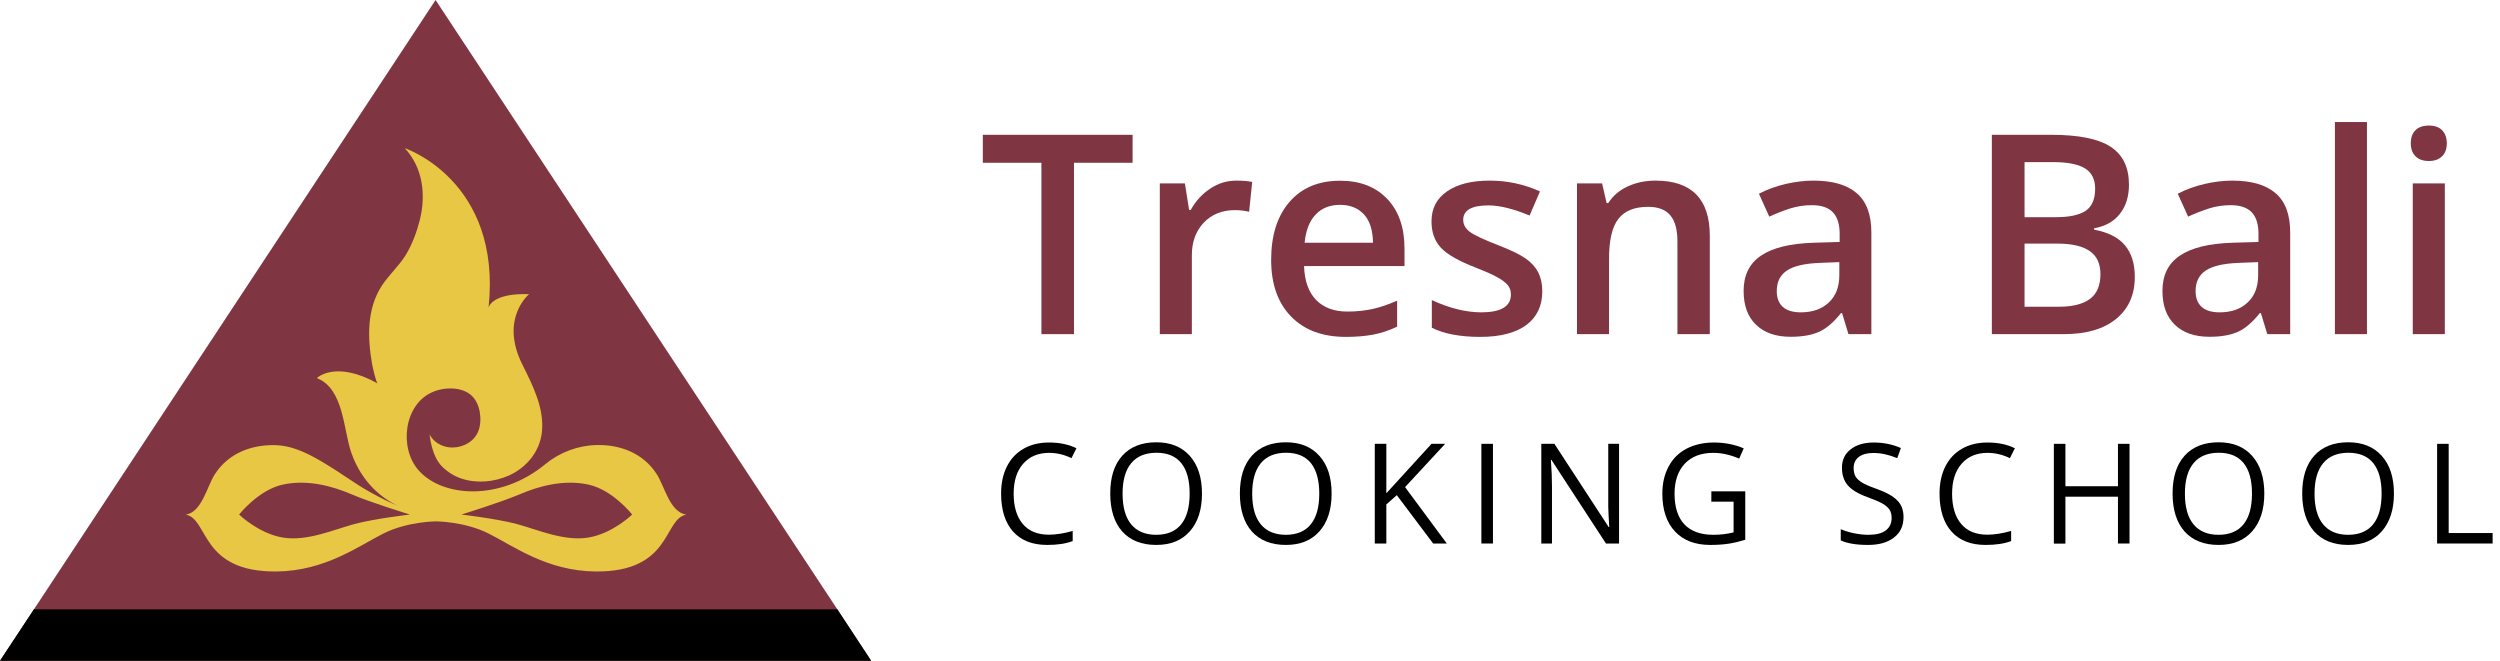
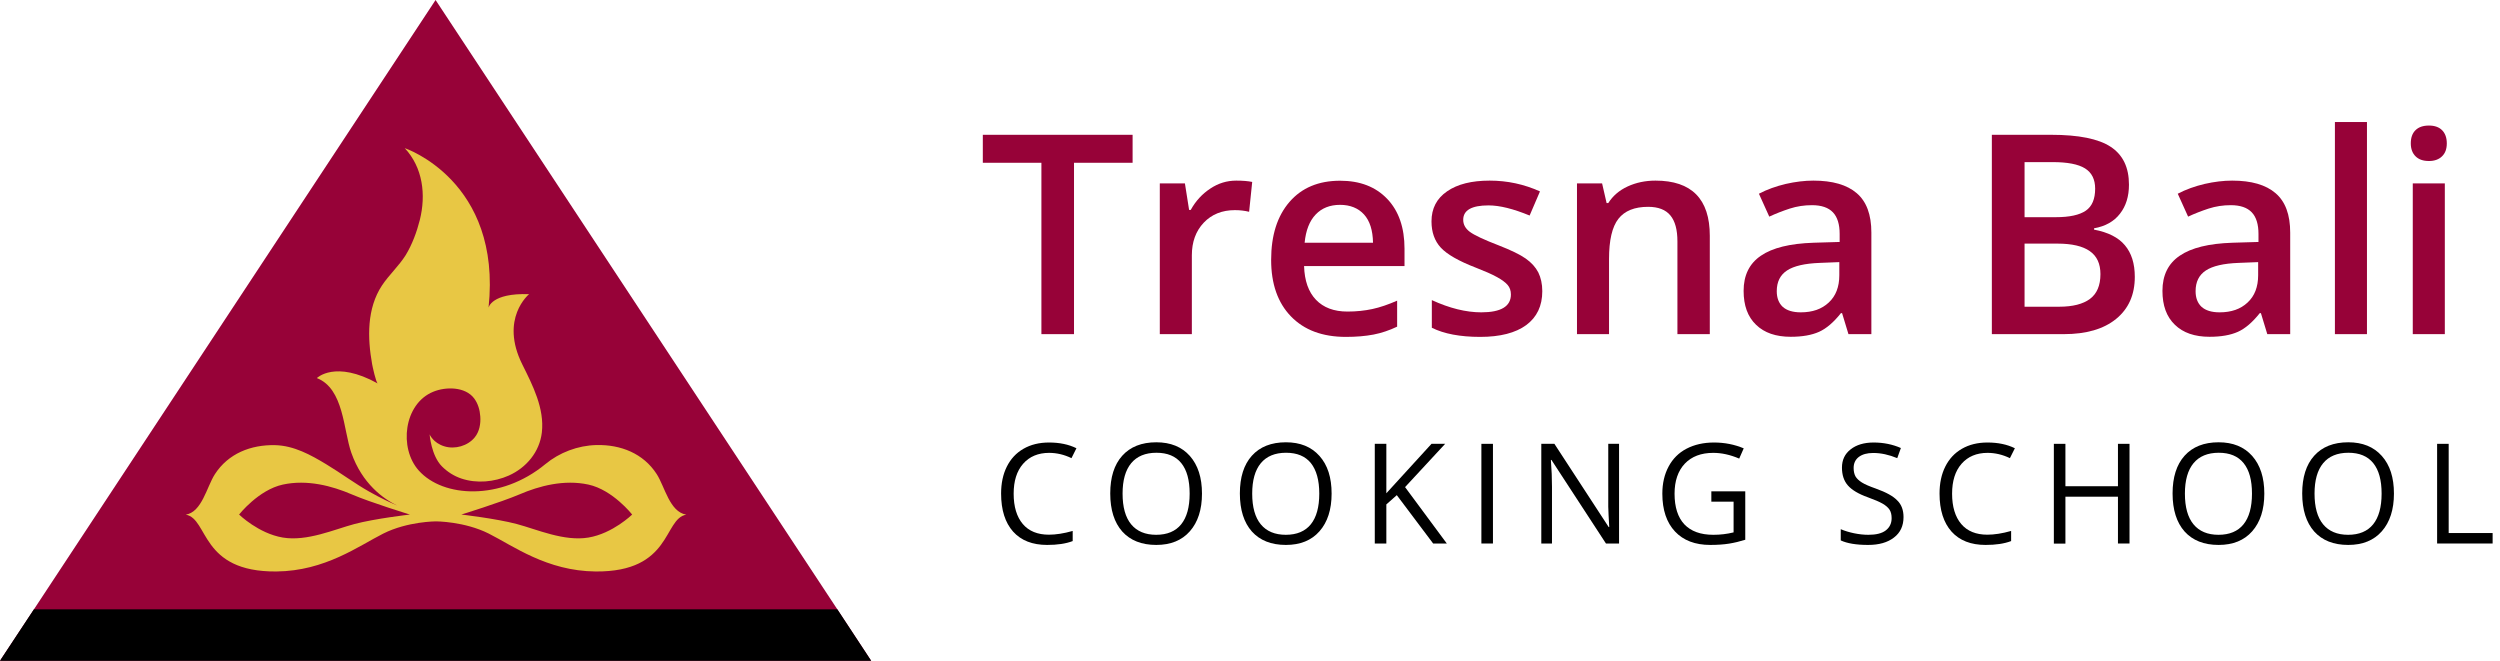
<svg xmlns="http://www.w3.org/2000/svg" version="1.1" id="Layer_1" x="0px" y="0px" viewBox="0 0 227 60" style="enable-background:new 0 0 227 60;" xml:space="preserve">
  <style type="text/css">
	.st0{fill:#6CB8F8;}
	.st1{fill:#FAF06E;}
	.st2{fill:#37586F;}
	.st3{fill:#E8C31F;}
- 	.st4{fill:#803642;}
- 	.st5{fill:#E8C744;}
+ 	.st4{fill:#970238;} 
+ 	.st5{fill:#E8C744;} 
	.st6{fill:#231F20;}
	.st7{fill:#317C8E;}
	.st8{fill:#EDE70C;}
	.st9{fill:#D66928;}
- 	.st10{fill:#005E8E;}
+ 	.st10{fill:#005E8E;} 
</style>
  <g>
    <g>
      <polygon class="st4" points="79.11,60 0,60 0.01,59.98 3.08,55.33 39.55,0 76.03,55.33 79.09,59.98   " />
    </g>
    <path class="st5" d="M59.63,43.05c-1.21-1.88-3.27-2.69-5.47-2.64c-1.7,0.04-3.37,0.68-4.65,1.74c-4.05,3.34-9.27,3.04-11.48,0.58   c-1.83-2.03-1.37-6.07,1.31-7.16c1.14-0.47,2.9-0.47,3.71,0.6c0.35,0.47,0.52,1.05,0.56,1.64c0.05,0.67-0.08,1.39-0.51,1.91   c-0.63,0.77-1.79,1.1-2.74,0.81c-1.04-0.31-1.35-1.09-1.35-1.09s0.14,1.93,1.12,2.91c0.5,0.5,1.1,0.88,1.76,1.1   c1.39,0.47,2.98,0.32,4.31-0.27c1.6-0.72,2.79-2.14,3-3.91c0.25-2.18-0.83-4.28-1.77-6.17c-2.09-4.18,0.61-6.39,0.61-6.39   c-3.44-0.12-3.68,1.23-3.68,1.23c1.23-11.54-7.61-14.49-7.61-14.49c1.65,1.77,1.94,4.24,1.37,6.52c-0.27,1.08-0.7,2.24-1.28,3.19   c-0.62,0.99-1.5,1.78-2.15,2.75c-1.39,2.1-1.33,4.77-0.9,7.16c0.03,0.17,0.34,1.65,0.51,1.75c-3.87-2.15-5.53-0.49-5.53-0.49   c2.46,0.96,2.4,4.7,3.13,6.78c0.99,2.82,2.91,4.18,4.16,4.79c-0.63-0.27-1.49-0.67-2.5-1.24c-1.35-0.76-2.6-1.7-3.93-2.5   c-1.42-0.86-2.95-1.7-4.65-1.74c-2.2-0.05-4.26,0.76-5.47,2.64c-0.74,1.15-1.17,3.43-2.64,3.67c2.09,0.38,1.29,5.22,8.23,5.16   c4.42-0.04,7.49-2.33,9.7-3.44c2.21-1.11,4.79-1.11,4.79-1.11s2.58,0,4.79,1.11c2.21,1.11,5.28,3.4,9.7,3.44   c6.94,0.06,6.14-4.78,8.23-5.16C60.8,46.48,60.37,44.2,59.63,43.05z M32.19,47.58c-1.84,0.49-4.3,1.6-6.51,1.23   c-2.21-0.37-3.97-2.09-3.97-2.09s1.76-2.24,3.97-2.72c2.21-0.48,4.47,0.12,6.26,0.89c1.72,0.74,5.28,1.83,5.28,1.83   S34.03,47.09,32.19,47.58z M53.43,48.81c-2.21,0.37-4.67-0.74-6.51-1.23c-1.84-0.49-5.03-0.86-5.03-0.86s3.56-1.1,5.28-1.83   c1.79-0.77,4.05-1.37,6.26-0.89c2.21,0.48,3.97,2.72,3.97,2.72S55.64,48.44,53.43,48.81z" />
    <polygon points="79.09,59.98 79.09,60 0.01,60 0.01,59.98 3.08,55.33 76.03,55.33  " />
    <g>
      <g>
        <path class="st4" d="M97.52,30.34h-2.96V14.78h-5.32v-2.54h13.6v2.54h-5.32V30.34z" />
        <path class="st4" d="M112.25,16.4c0.59,0,1.07,0.04,1.45,0.12l-0.28,2.71c-0.41-0.1-0.84-0.15-1.29-0.15     c-1.16,0-2.11,0.38-2.83,1.14c-0.72,0.76-1.08,1.75-1.08,2.96v7.16h-2.91V16.65h2.28l0.38,2.41h0.15     c0.45-0.82,1.05-1.46,1.78-1.94C110.62,16.64,111.4,16.4,112.25,16.4z" />
        <path class="st4" d="M122.21,30.59c-2.13,0-3.79-0.62-4.99-1.86c-1.2-1.24-1.8-2.95-1.8-5.13c0-2.24,0.56-3.99,1.67-5.27     c1.11-1.28,2.64-1.92,4.59-1.92c1.81,0,3.23,0.55,4.28,1.65c1.05,1.1,1.57,2.61,1.57,4.53v1.57h-9.12     c0.04,1.33,0.4,2.35,1.08,3.06c0.68,0.71,1.63,1.07,2.86,1.07c0.81,0,1.56-0.08,2.26-0.23c0.7-0.15,1.45-0.41,2.25-0.76v2.36     c-0.71,0.34-1.43,0.58-2.15,0.72C123.97,30.52,123.14,30.59,122.21,30.59z M121.68,18.6c-0.92,0-1.66,0.29-2.22,0.88     c-0.56,0.59-0.89,1.44-1,2.56h6.21c-0.02-1.13-0.29-1.99-0.82-2.57C123.33,18.9,122.6,18.6,121.68,18.6z" />
        <path class="st4" d="M140.04,26.44c0,1.34-0.49,2.36-1.46,3.08c-0.97,0.71-2.37,1.07-4.18,1.07c-1.82,0-3.29-0.28-4.39-0.83     v-2.51c1.61,0.74,3.11,1.11,4.49,1.11c1.79,0,2.69-0.54,2.69-1.62c0-0.35-0.1-0.64-0.3-0.87c-0.2-0.23-0.52-0.47-0.98-0.72     c-0.45-0.25-1.09-0.53-1.89-0.84c-1.58-0.61-2.64-1.22-3.2-1.83c-0.56-0.61-0.84-1.4-0.84-2.38c0-1.17,0.47-2.08,1.42-2.73     c0.94-0.65,2.23-0.97,3.86-0.97c1.61,0,3.13,0.33,4.57,0.98l-0.94,2.19c-1.48-0.61-2.72-0.92-3.73-0.92     c-1.54,0-2.3,0.44-2.3,1.31c0,0.43,0.2,0.79,0.6,1.09c0.4,0.3,1.27,0.71,2.62,1.23c1.13,0.44,1.95,0.84,2.46,1.2     c0.51,0.36,0.89,0.78,1.14,1.26C139.91,25.21,140.04,25.78,140.04,26.44z" />
        <path class="st4" d="M155.23,30.34h-2.92v-8.42c0-1.06-0.21-1.84-0.64-2.36c-0.43-0.52-1.1-0.78-2.02-0.78     c-1.23,0-2.13,0.36-2.7,1.09c-0.57,0.73-0.85,1.94-0.85,3.65v6.82h-2.91V16.65h2.28l0.41,1.79h0.15c0.41-0.65,1-1.16,1.76-1.51     c0.76-0.35,1.6-0.53,2.53-0.53c3.28,0,4.93,1.67,4.93,5.01V30.34z" />
        <path class="st4" d="M167.84,30.34l-0.58-1.91h-0.1c-0.66,0.83-1.32,1.4-1.99,1.7c-0.67,0.3-1.53,0.45-2.57,0.45     c-1.35,0-2.4-0.36-3.15-1.09c-0.76-0.73-1.13-1.75-1.13-3.08c0-1.41,0.52-2.48,1.57-3.19c1.05-0.72,2.64-1.11,4.79-1.18     l2.36-0.07v-0.73c0-0.87-0.2-1.53-0.61-1.96c-0.41-0.43-1.04-0.65-1.9-0.65c-0.7,0-1.37,0.1-2.02,0.31     c-0.64,0.21-1.26,0.45-1.86,0.73l-0.94-2.08c0.74-0.39,1.56-0.68,2.44-0.89c0.88-0.2,1.72-0.3,2.5-0.3     c1.74,0,3.06,0.38,3.94,1.14c0.89,0.76,1.33,1.95,1.33,3.58v9.22H167.84z M163.51,28.36c1.06,0,1.9-0.29,2.54-0.89     c0.64-0.59,0.96-1.42,0.96-2.48V23.8l-1.76,0.07c-1.37,0.05-2.37,0.28-2.99,0.69c-0.62,0.41-0.93,1.03-0.93,1.88     c0,0.61,0.18,1.08,0.54,1.42C162.24,28.19,162.78,28.36,163.51,28.36z" />
        <path class="st4" d="M180.88,12.24h5.37c2.49,0,4.29,0.36,5.4,1.09c1.11,0.73,1.66,1.87,1.66,3.44c0,1.06-0.27,1.94-0.82,2.64     c-0.54,0.7-1.33,1.14-2.35,1.32v0.12c1.27,0.24,2.21,0.71,2.8,1.42c0.6,0.71,0.9,1.66,0.9,2.87c0,1.63-0.57,2.9-1.7,3.82     c-1.13,0.92-2.71,1.38-4.74,1.38h-6.54V12.24z M183.83,19.72h2.85c1.24,0,2.14-0.2,2.71-0.59c0.57-0.39,0.85-1.06,0.85-2     c0-0.85-0.31-1.46-0.92-1.84c-0.61-0.38-1.59-0.57-2.93-0.57h-2.56V19.72z M183.83,22.12v5.73h3.14c1.24,0,2.17-0.24,2.8-0.71     c0.63-0.47,0.95-1.22,0.95-2.25c0-0.94-0.32-1.64-0.97-2.09c-0.64-0.45-1.62-0.68-2.93-0.68H183.83z" />
        <path class="st4" d="M205.87,30.34l-0.58-1.91h-0.1c-0.66,0.83-1.32,1.4-1.99,1.7c-0.67,0.3-1.53,0.45-2.57,0.45     c-1.35,0-2.4-0.36-3.15-1.09c-0.76-0.73-1.13-1.75-1.13-3.08c0-1.41,0.52-2.48,1.57-3.19c1.05-0.72,2.64-1.11,4.79-1.18     l2.36-0.07v-0.73c0-0.87-0.2-1.53-0.61-1.96c-0.41-0.43-1.04-0.65-1.9-0.65c-0.7,0-1.37,0.1-2.02,0.31     c-0.64,0.21-1.26,0.45-1.86,0.73l-0.94-2.08c0.74-0.39,1.56-0.68,2.44-0.89c0.88-0.2,1.72-0.3,2.5-0.3     c1.74,0,3.06,0.38,3.94,1.14c0.89,0.76,1.33,1.95,1.33,3.58v9.22H205.87z M201.54,28.36c1.06,0,1.9-0.29,2.54-0.89     c0.64-0.59,0.96-1.42,0.96-2.48V23.8l-1.76,0.07c-1.37,0.05-2.37,0.28-2.99,0.69c-0.62,0.41-0.93,1.03-0.93,1.88     c0,0.61,0.18,1.08,0.54,1.42C200.27,28.19,200.81,28.36,201.54,28.36z" />
        <path class="st4" d="M214.92,30.34h-2.91V11.08h2.91V30.34z" />
        <path class="st4" d="M218.9,13.02c0-0.52,0.14-0.92,0.43-1.2c0.28-0.28,0.69-0.42,1.22-0.42c0.51,0,0.91,0.14,1.19,0.42     c0.28,0.28,0.43,0.68,0.43,1.2c0,0.5-0.14,0.89-0.43,1.17c-0.28,0.28-0.68,0.43-1.19,0.43c-0.53,0-0.93-0.14-1.22-0.43     C219.05,13.91,218.9,13.52,218.9,13.02z M221.99,30.34h-2.91V16.65h2.91V30.34z" />
        <path d="M95.26,41.12c-0.99,0-1.78,0.33-2.36,0.99c-0.58,0.66-0.86,1.57-0.86,2.72c0,1.18,0.28,2.1,0.83,2.75     c0.55,0.65,1.35,0.97,2.37,0.97c0.63,0,1.35-0.11,2.16-0.34v0.92c-0.63,0.24-1.4,0.35-2.32,0.35c-1.33,0-2.36-0.4-3.09-1.21     c-0.72-0.81-1.09-1.96-1.09-3.45c0-0.93,0.17-1.75,0.52-2.45c0.35-0.7,0.85-1.24,1.51-1.62c0.66-0.38,1.43-0.57,2.32-0.57     c0.95,0,1.78,0.17,2.49,0.52l-0.45,0.9C96.63,41.28,95.95,41.12,95.26,41.12z" />
        <path d="M109.14,44.82c0,1.45-0.37,2.59-1.1,3.42c-0.73,0.83-1.75,1.24-3.05,1.24c-1.33,0-2.36-0.41-3.09-1.22     c-0.72-0.81-1.09-1.97-1.09-3.45c0-1.47,0.36-2.62,1.09-3.43c0.73-0.81,1.76-1.22,3.09-1.22c1.3,0,2.31,0.41,3.05,1.24     C108.77,42.23,109.14,43.36,109.14,44.82z M101.93,44.82c0,1.23,0.26,2.16,0.78,2.79c0.52,0.63,1.28,0.95,2.27,0.95     c1,0,1.76-0.32,2.27-0.95c0.51-0.63,0.77-1.56,0.77-2.79c0-1.22-0.25-2.14-0.76-2.77c-0.51-0.63-1.26-0.94-2.26-0.94     c-1,0-1.77,0.32-2.29,0.95C102.19,42.69,101.93,43.61,101.93,44.82z" />
        <path d="M120.91,44.82c0,1.45-0.37,2.59-1.1,3.42c-0.73,0.83-1.75,1.24-3.05,1.24c-1.33,0-2.36-0.41-3.09-1.22     c-0.72-0.81-1.09-1.97-1.09-3.45c0-1.47,0.36-2.62,1.09-3.43c0.73-0.81,1.76-1.22,3.09-1.22c1.3,0,2.31,0.41,3.05,1.24     C120.55,42.23,120.91,43.36,120.91,44.82z M113.7,44.82c0,1.23,0.26,2.16,0.78,2.79c0.52,0.63,1.28,0.95,2.27,0.95     c1,0,1.76-0.32,2.27-0.95c0.51-0.63,0.77-1.56,0.77-2.79c0-1.22-0.26-2.14-0.76-2.77c-0.51-0.63-1.26-0.94-2.26-0.94     c-1,0-1.77,0.32-2.29,0.95C113.96,42.69,113.7,43.61,113.7,44.82z" />
        <path d="M131.37,49.35h-1.24l-3.3-4.39l-0.95,0.84v3.55h-1.05V40.3h1.05v4.49l4.1-4.49h1.24l-3.64,3.93L131.37,49.35z" />
        <path d="M134.51,49.35V40.3h1.05v9.05H134.51z" />
        <path d="M147.02,49.35h-1.2l-4.95-7.59h-0.05c0.07,0.89,0.1,1.71,0.1,2.45v5.14h-0.97V40.3h1.19l4.93,7.56h0.05     c-0.01-0.11-0.03-0.47-0.06-1.07c-0.03-0.6-0.04-1.04-0.03-1.3V40.3h0.98V49.35z" />
        <path d="M155.39,44.61h3.08v4.4c-0.48,0.15-0.97,0.27-1.46,0.35c-0.5,0.08-1.07,0.12-1.72,0.12c-1.37,0-2.44-0.41-3.2-1.22     c-0.76-0.81-1.15-1.96-1.15-3.43c0-0.94,0.19-1.76,0.57-2.47c0.38-0.71,0.92-1.25,1.63-1.62c0.71-0.37,1.54-0.56,2.49-0.56     c0.97,0,1.87,0.18,2.7,0.53l-0.41,0.93c-0.82-0.35-1.6-0.52-2.36-0.52c-1.1,0-1.96,0.33-2.58,0.98     c-0.62,0.66-0.93,1.57-0.93,2.73c0,1.22,0.3,2.15,0.89,2.78c0.6,0.63,1.47,0.95,2.63,0.95c0.63,0,1.24-0.07,1.84-0.22v-2.79     h-2.02V44.61z" />
        <path d="M172.84,46.95c0,0.8-0.29,1.42-0.87,1.86c-0.58,0.45-1.36,0.67-2.35,0.67c-1.07,0-1.9-0.14-2.48-0.41v-1.02     c0.37,0.16,0.78,0.28,1.21,0.37c0.44,0.09,0.87,0.14,1.3,0.14c0.7,0,1.23-0.13,1.58-0.4c0.35-0.27,0.53-0.64,0.53-1.11     c0-0.31-0.06-0.57-0.19-0.77c-0.13-0.2-0.34-0.38-0.63-0.55c-0.3-0.17-0.74-0.36-1.35-0.58c-0.84-0.3-1.44-0.66-1.8-1.07     c-0.36-0.41-0.54-0.95-0.54-1.62c0-0.7,0.26-1.25,0.79-1.66c0.52-0.41,1.22-0.62,2.08-0.62c0.9,0,1.73,0.17,2.48,0.5l-0.33,0.92     c-0.75-0.31-1.47-0.47-2.18-0.47c-0.56,0-0.99,0.12-1.31,0.36c-0.31,0.24-0.47,0.57-0.47,1c0,0.31,0.06,0.57,0.17,0.77     c0.12,0.2,0.31,0.38,0.58,0.55c0.27,0.17,0.69,0.35,1.26,0.55c0.95,0.34,1.6,0.7,1.96,1.09     C172.66,45.82,172.84,46.33,172.84,46.95z" />
        <path d="M180.47,41.12c-0.99,0-1.78,0.33-2.36,0.99c-0.58,0.66-0.86,1.57-0.86,2.72c0,1.18,0.28,2.1,0.83,2.75     c0.55,0.65,1.35,0.97,2.37,0.97c0.63,0,1.35-0.11,2.16-0.34v0.92c-0.63,0.24-1.4,0.35-2.32,0.35c-1.33,0-2.36-0.4-3.09-1.21     c-0.72-0.81-1.09-1.96-1.09-3.45c0-0.93,0.17-1.75,0.52-2.45c0.35-0.7,0.85-1.24,1.51-1.62c0.66-0.38,1.43-0.57,2.32-0.57     c0.95,0,1.78,0.17,2.49,0.52l-0.45,0.9C181.84,41.28,181.15,41.12,180.47,41.12z" />
        <path d="M193.36,49.35h-1.05V45.1h-4.77v4.26h-1.05V40.3h1.05v3.85h4.77V40.3h1.05V49.35z" />
        <path d="M205.6,44.82c0,1.45-0.37,2.59-1.1,3.42c-0.73,0.83-1.75,1.24-3.05,1.24c-1.33,0-2.36-0.41-3.09-1.22     c-0.72-0.81-1.09-1.97-1.09-3.45c0-1.47,0.36-2.62,1.09-3.43c0.73-0.81,1.76-1.22,3.09-1.22c1.3,0,2.31,0.41,3.05,1.24     C205.23,42.23,205.6,43.36,205.6,44.82z M198.39,44.82c0,1.23,0.26,2.16,0.78,2.79c0.52,0.63,1.28,0.95,2.27,0.95     c1,0,1.76-0.32,2.27-0.95c0.51-0.63,0.77-1.56,0.77-2.79c0-1.22-0.25-2.14-0.76-2.77c-0.51-0.63-1.26-0.94-2.26-0.94     c-1,0-1.77,0.32-2.29,0.95C198.65,42.69,198.39,43.61,198.39,44.82z" />
        <path d="M217.37,44.82c0,1.45-0.37,2.59-1.1,3.42c-0.73,0.83-1.75,1.24-3.05,1.24c-1.33,0-2.36-0.41-3.09-1.22     c-0.72-0.81-1.09-1.97-1.09-3.45c0-1.47,0.36-2.62,1.09-3.43c0.73-0.81,1.76-1.22,3.09-1.22c1.3,0,2.31,0.41,3.05,1.24     C217.01,42.23,217.37,43.36,217.37,44.82z M210.16,44.82c0,1.23,0.26,2.16,0.78,2.79c0.52,0.63,1.28,0.95,2.27,0.95     c1,0,1.76-0.32,2.27-0.95c0.51-0.63,0.77-1.56,0.77-2.79c0-1.22-0.25-2.14-0.76-2.77c-0.51-0.63-1.26-0.94-2.26-0.94     c-1,0-1.77,0.32-2.29,0.95C210.42,42.69,210.16,43.61,210.16,44.82z" />
        <path d="M221.29,49.35V40.3h1.05v8.1h3.99v0.95H221.29z" />
      </g>
    </g>
  </g>
</svg>
